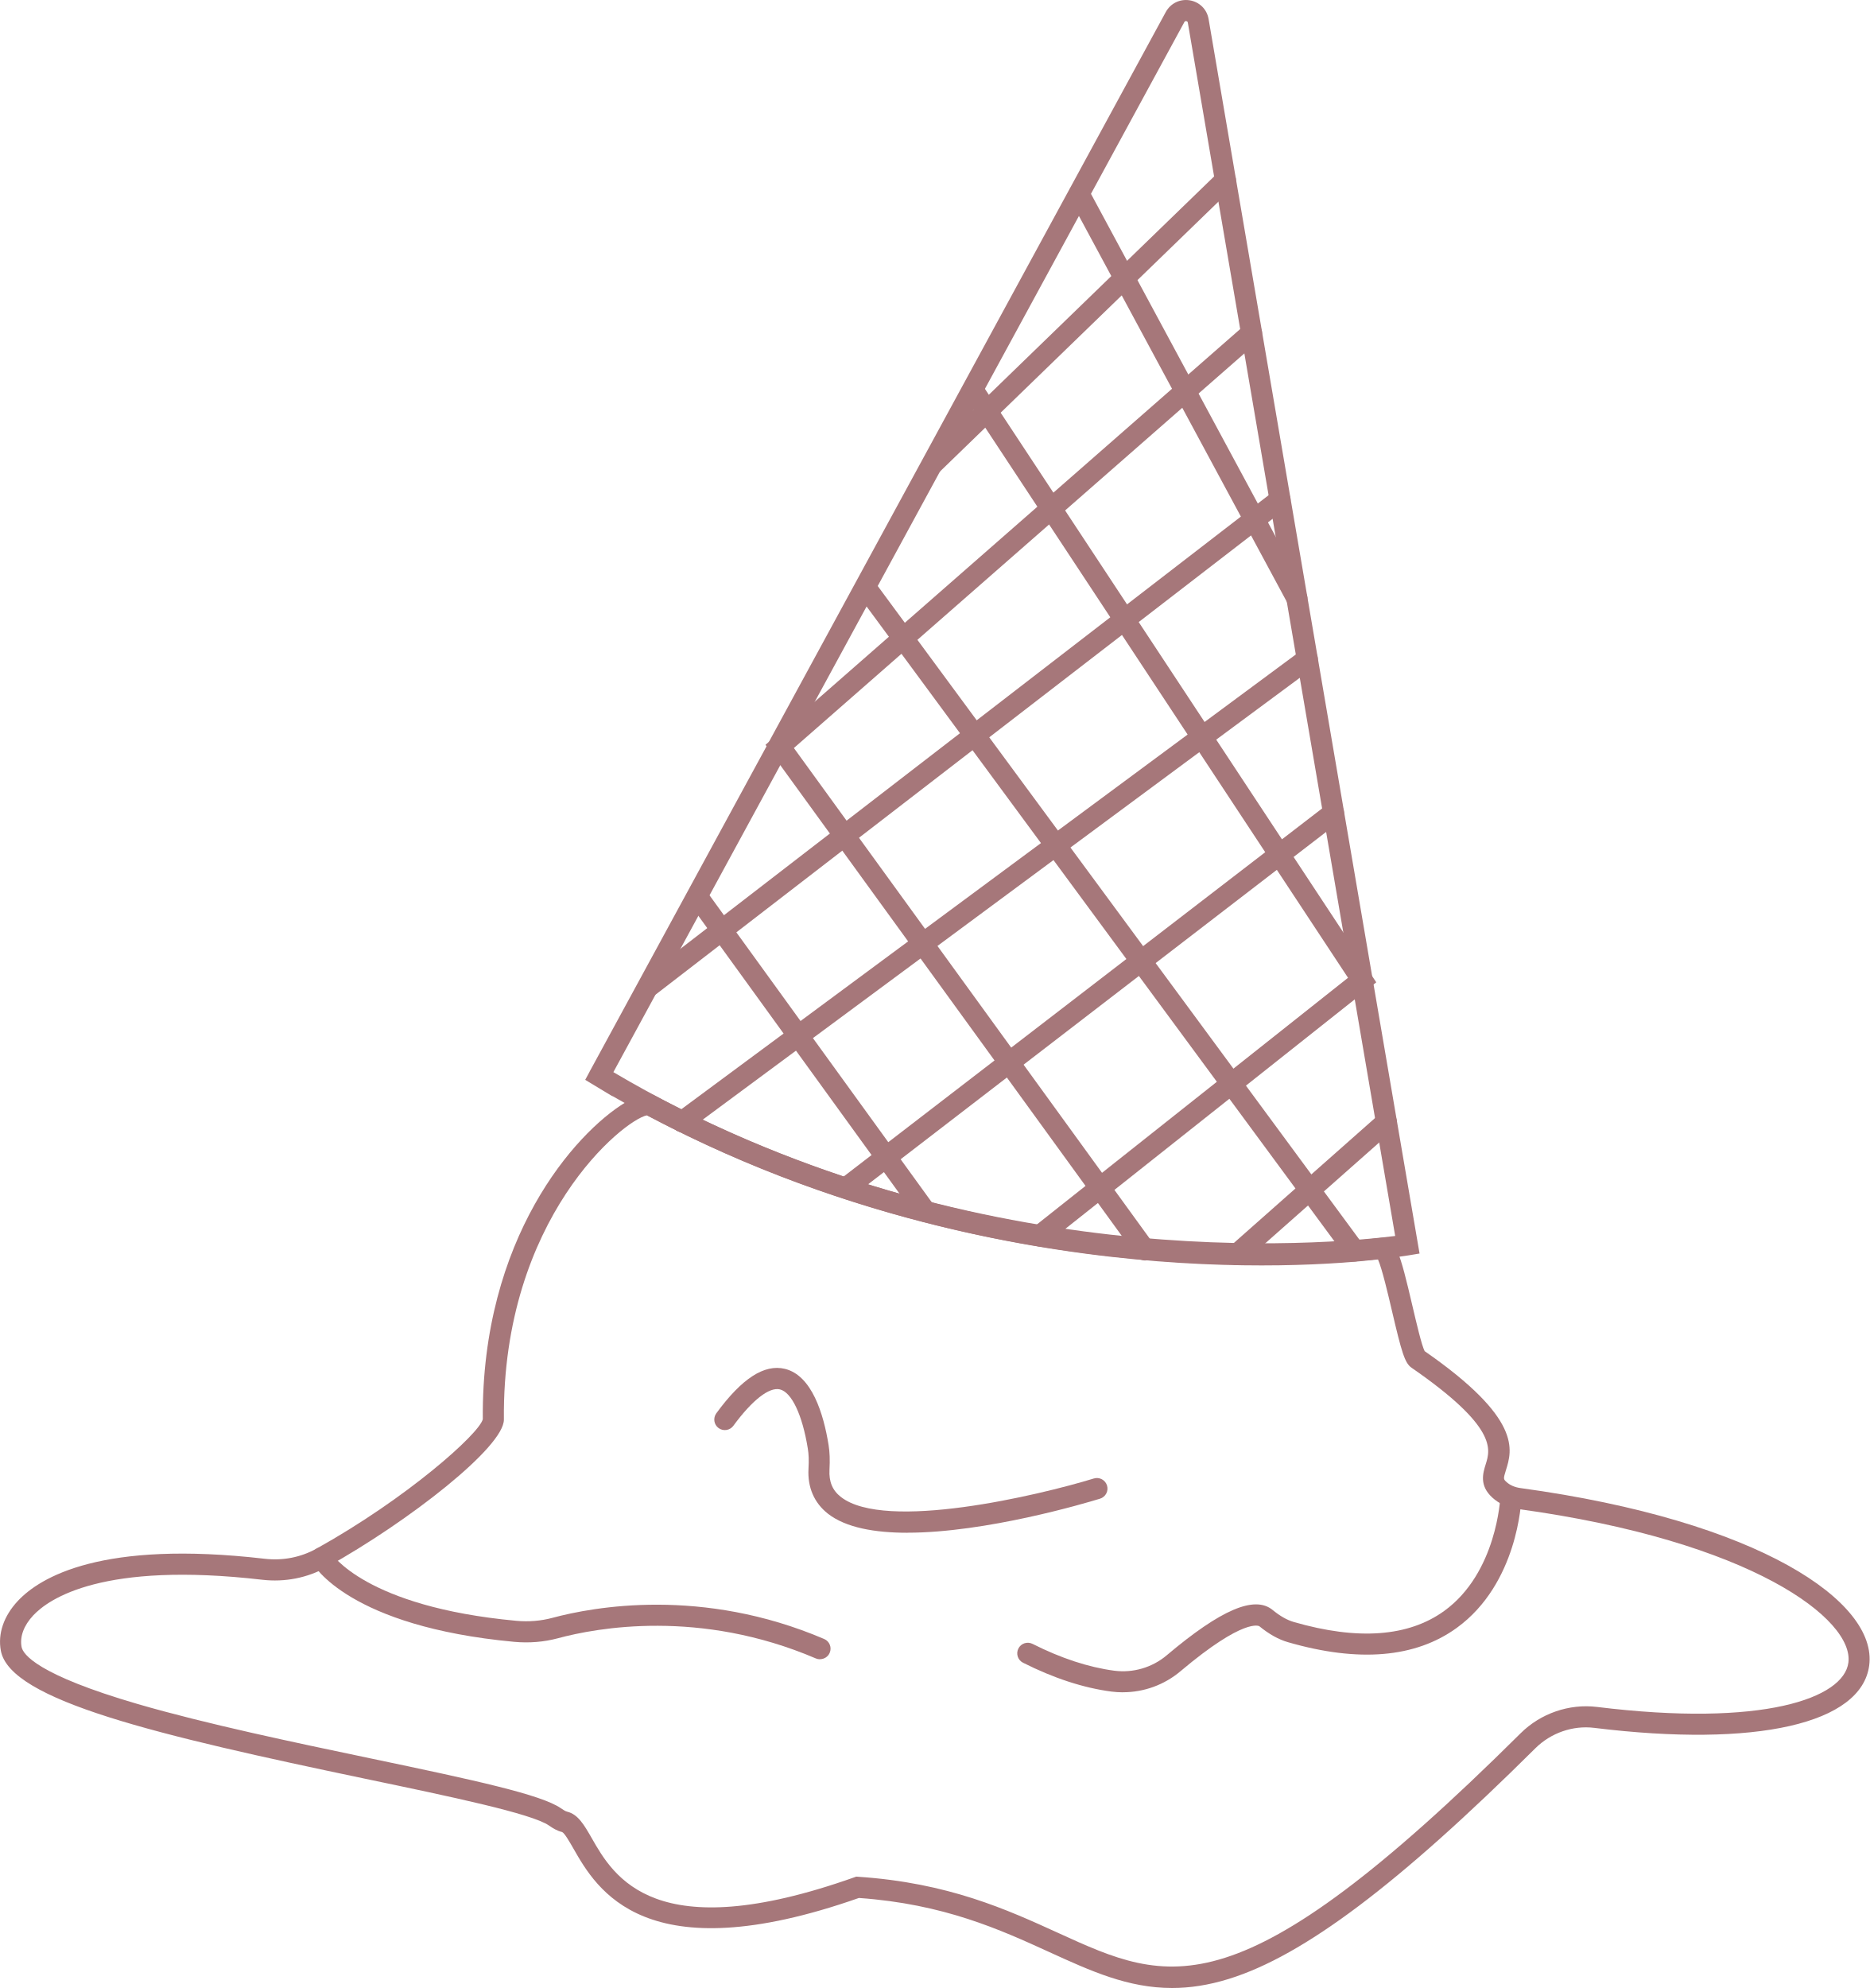
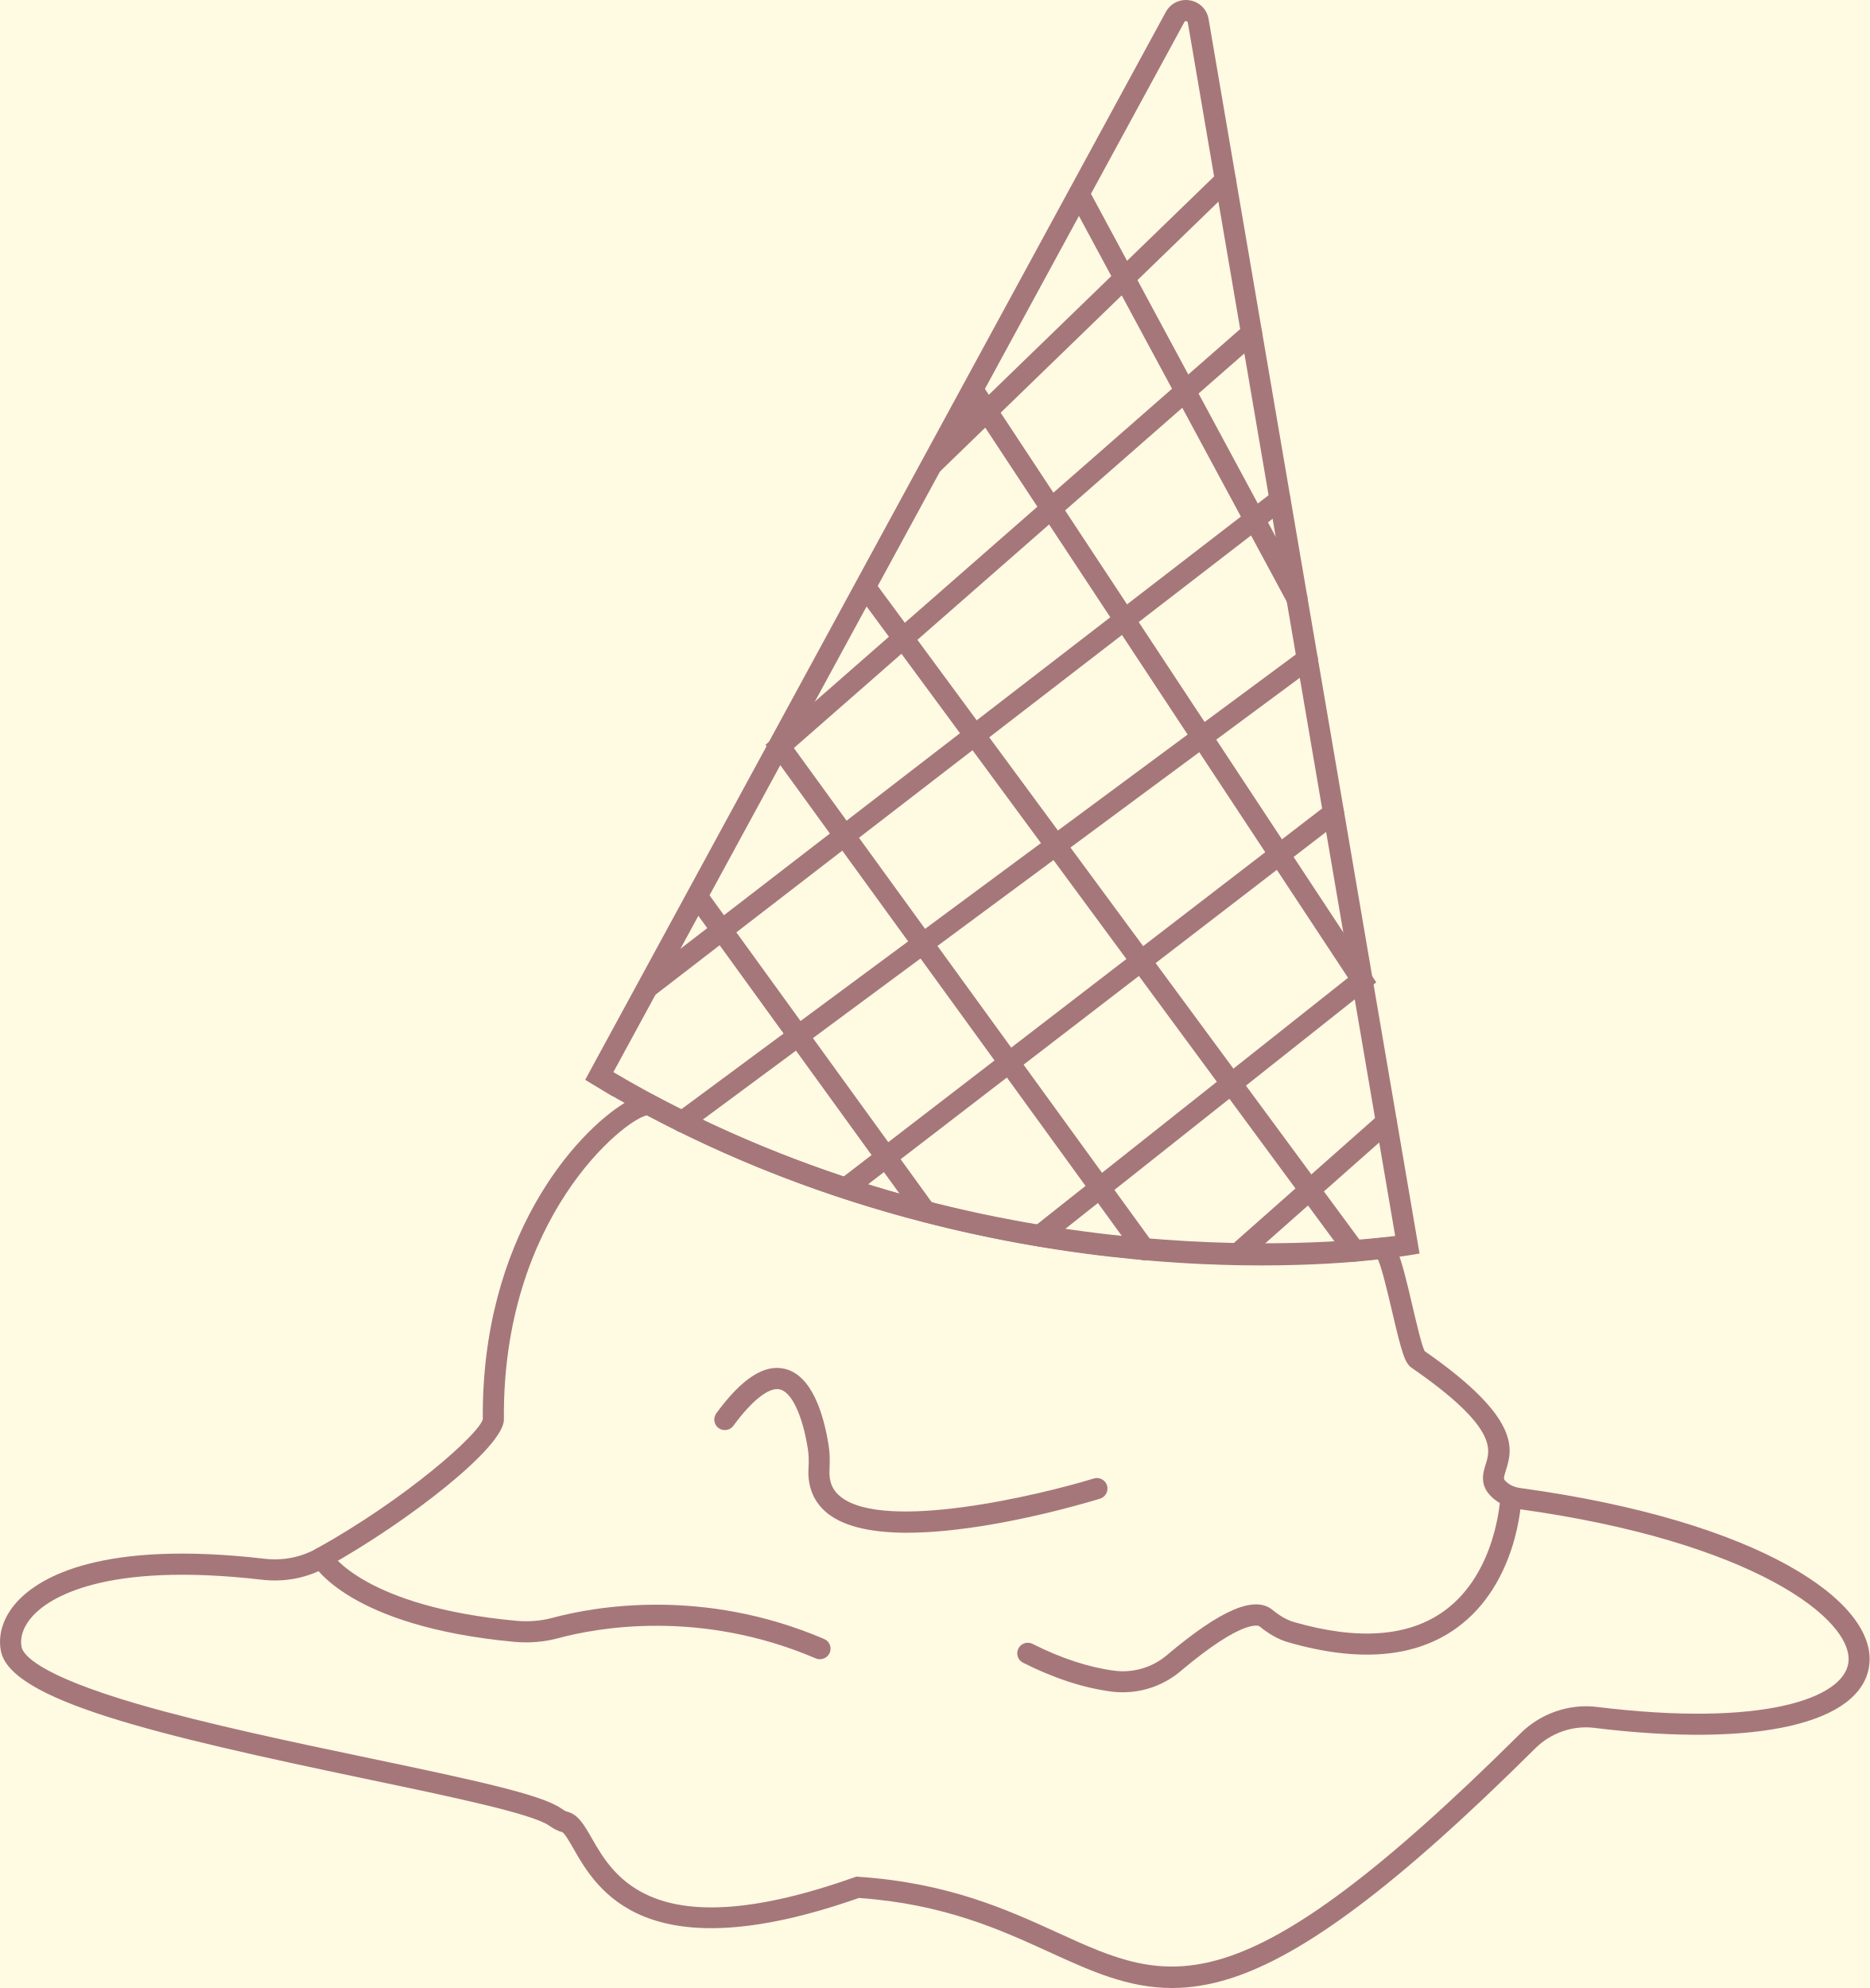
<svg xmlns="http://www.w3.org/2000/svg" id="Layer_1" data-name="Layer 1" viewBox="0 0 354.54 376.91">
+   <rect width="354.54" height="376.91" style="fill: #fffae2;" />
  <g id="iskugle2">
    <path d="M222.26,376.91c-8.37,0-15.42-3.22-23.24-6.79-9.39-4.29-20.02-9.14-36.15-10.28-40.63,14.27-49.74-1.68-54.13-9.36-.71-1.23-1.67-2.93-2.15-3.14-.98-.23-1.77-.74-2.5-1.24-3.27-2.26-18.58-5.46-34.78-8.85C29.93,329,1.92,322.43.16,312.96c-.6-3.21.54-6.56,3.21-9.42,4.23-4.53,15.93-11.59,46.82-8.01,3.45.4,6.86-.27,9.84-1.93,17.1-9.52,30.79-21.71,31.52-24.52-.29-34.32,17.53-54.29,26.99-60.04,3.38-2.06,4.85-1.73,5.66-1.3,64.09,33.93,125.87,28.4,137.6,26.95,2.8-.37,3.68,2.84,6.05,12.98.74,3.15,1.73,7.41,2.3,8.5,18.48,12.82,16.62,18.72,15.39,22.63-.5,1.59-.45,1.64.12,2.17.66.61,1.57,1,2.61,1.15,45.5,6.22,67.74,21.62,66.18,33.61-1.44,11.1-21.42,15.64-52.15,11.86-4.05-.5-8.21.95-11.15,3.86-26.01,25.83-43.93,39.32-58.11,43.73-3.9,1.21-7.45,1.73-10.8,1.73ZM162.32,355.79l.41.03c17.09,1.14,28.17,6.2,37.95,10.66,21.16,9.66,33.94,15.49,87.67-37.87,3.8-3.77,9.2-5.63,14.46-4.99,31.51,3.88,46.81-1.64,47.69-8.41,1.06-8.14-18.16-23.04-62.76-29.13-1.86-.25-3.51-1-4.77-2.16-2.5-2.29-1.77-4.62-1.24-6.32.88-2.81,2.22-7.04-14.07-18.29-1.28-.88-1.88-2.95-3.7-10.73-.72-3.08-1.87-8-2.66-9.8-14.07,1.61-75.24,6.11-138.64-27.32-4.38.88-27.46,19.46-27.11,57.67.05,5.19-18.01,19.3-33.57,27.97-3.72,2.07-7.96,2.9-12.25,2.41-30.23-3.5-40.45,3.57-43.44,6.77-1.78,1.91-2.56,4.02-2.2,5.96.26,1.4,2.93,5.26,22.02,10.83,12.96,3.77,29.46,7.23,44.02,10.28,20.02,4.19,32.49,6.89,36.23,9.48.43.29.84.57,1.18.65,2.07.49,3.22,2.5,4.68,5.04,4.16,7.28,11.9,20.82,49.71,7.43l.39-.14ZM122.87,211.42h0Z" style="fill: #a6777a;" />
    <path d="M155.5,314.59c-.26,0-.53-.05-.79-.16-22.01-9.42-41.54-5.82-48.91-3.83-2.65.71-5.44.94-8.3.68-31.27-2.91-37.99-14.47-38.26-14.96-.53-.97-.18-2.18.78-2.72.96-.53,2.17-.19,2.71.76.12.2,6.49,10.27,35.14,12.93,2.38.22,4.7.03,6.89-.56,7.77-2.09,28.36-5.89,51.52,4.01,1.02.43,1.49,1.61,1.05,2.62-.32.76-1.06,1.21-1.84,1.21Z" style="fill: #a6777a;" />
    <path d="M212.93,320.85c-.73,0-1.46-.05-2.19-.14-5.31-.7-10.94-2.54-16.75-5.47-.99-.5-1.38-1.7-.88-2.69s1.7-1.38,2.69-.88c5.41,2.73,10.61,4.43,15.47,5.08,3.58.47,7.22-.59,9.98-2.93,10.27-8.66,16.65-11.39,20.07-8.58,1.42,1.16,2.73,1.91,4.02,2.28,12.15,3.51,21.74,2.8,28.52-2.1,10-7.24,10.63-21.46,10.64-21.6.04-1.1.97-1.98,2.07-1.93,1.1.04,1.97.96,1.93,2.06-.02.66-.68,16.28-12.26,24.68-7.83,5.68-18.59,6.6-32,2.72-1.81-.52-3.59-1.52-5.44-3.03-.03-.02-2.79-1.72-14.96,8.54-3.06,2.58-6.93,3.98-10.89,3.98Z" style="fill: #a6777a;" />
    <path d="M172.07,290.6c-6.18,0-11.68-.96-15.08-3.62-2.6-2.04-3.88-4.99-3.68-8.52.09-1.57.05-2.75-.13-3.83-1.03-6.38-3.06-10.67-5.29-11.21-2.03-.49-5.25,2.03-8.83,6.9-.65.89-1.91,1.08-2.8.43-.89-.65-1.08-1.9-.43-2.8,4.84-6.61,9.09-9.36,12.99-8.43,5.13,1.23,7.35,8.54,8.3,14.45.22,1.37.27,2.82.17,4.69-.12,2.26.56,3.9,2.16,5.15,8.42,6.59,37.48-.29,47.97-3.5,1.05-.32,2.17.27,2.5,1.33.32,1.06-.27,2.17-1.33,2.5-2.87.88-21.66,6.45-36.53,6.45Z" style="fill: #a6777a;" />
  </g>
  <g id="isvaffel">
    <path d="M239.31,239.8c-6.21,0-13.29-.23-21.06-.86-25.84-2.1-64.22-9.23-102.1-31.13l-.02.03-1.78-1.07c-.16-.09-.31-.18-.45-.27l-2.93-1.77.73-1.35c.06-.13.13-.27.21-.41.01-.02.03-.05.06-.1L221.06,2.28c.9-1.65,2.69-2.52,4.54-2.22,1.86.31,3.27,1.71,3.58,3.56l40,234.04-1.98.33c-.59.1-11.06,1.8-27.9,1.8ZM116.31,203.27c66.25,39.17,135.72,32.64,148.25,31.06L225.24,4.3c-.01-.07-.04-.25-.29-.29-.25-.04-.34.12-.37.18l-108.27,199.08Z" style="fill: #a6777a;" />
    <path d="M176.93,89.89c-.52,0-1.04-.2-1.44-.61-.77-.79-.75-2.06.04-2.83l55.45-53.73c.79-.77,2.06-.75,2.83.04.77.79.75,2.06-.04,2.83l-55.45,53.73c-.39.38-.89.56-1.39.56Z" style="fill: #a6777a;" />
    <path d="M217.12,238.98c-.62,0-1.23-.29-1.62-.83l-70.34-96.94,90.85-79.56c.83-.73,2.09-.64,2.82.19.73.83.64,2.09-.19,2.82l-88.1,77.16,68.19,93.99c.65.89.45,2.14-.44,2.79-.36.26-.77.38-1.17.38Z" style="fill: #a6777a;" />
    <path d="M123.27,188.86c-.6,0-1.19-.27-1.59-.78-.67-.87-.51-2.13.36-2.81l119.46-92.11c.87-.67,2.13-.51,2.81.36.67.87.51,2.13-.36,2.81l-119.46,92.11c-.36.28-.79.42-1.22.42Z" style="fill: #a6777a;" />
    <path d="M129.36,214.67c-.61,0-1.22-.28-1.61-.81-.66-.89-.47-2.14.42-2.8l118.54-87.71c.89-.66,2.14-.47,2.8.42.66.89.47,2.14-.42,2.8l-118.54,87.71c-.36.26-.77.39-1.19.39Z" style="fill: #a6777a;" />
    <path d="M160.4,227.25c-.6,0-1.19-.27-1.59-.78-.67-.88-.51-2.13.37-2.8l92.48-71.13c.88-.67,2.13-.51,2.8.37.67.88.51,2.13-.37,2.8l-92.48,71.13c-.36.28-.79.42-1.22.42Z" style="fill: #a6777a;" />
    <path d="M175.48,231.68c-.62,0-1.23-.29-1.62-.83l-43.13-59.56c-.65-.89-.45-2.15.45-2.79.89-.65,2.15-.45,2.79.45l43.13,59.56c.65.89.45,2.15-.45,2.79-.35.26-.76.38-1.17.38Z" style="fill: #a6777a;" />
    <path d="M256.88,239.18c-.61,0-1.22-.28-1.61-.81l-92.7-125.77c-.66-.89-.47-2.14.42-2.8s2.14-.47,2.8.42l92.7,125.77c.66.89.47,2.14-.42,2.8-.36.26-.77.39-1.18.39Z" style="fill: #a6777a;" />
    <path d="M197.11,236.31c-.59,0-1.17-.26-1.57-.76-.69-.87-.54-2.12.33-2.81l59.75-47.36-72.79-110.36c-.61-.92-.35-2.16.57-2.77s2.16-.35,2.77.57l74.8,113.42-62.62,49.64c-.37.29-.81.43-1.24.43Z" style="fill: #a6777a;" />
    <path d="M245.93,115.45c-.71,0-1.4-.38-1.76-1.05l-41.3-76.65c-.52-.97-.16-2.19.81-2.71.97-.52,2.18-.16,2.71.81l41.3,76.65c.52.97.16,2.19-.81,2.71-.3.16-.63.24-.95.24Z" style="fill: #a6777a;" />
    <g>
      <line x1="262.89" y1="212.73" x2="234.48" y2="237.87" style="fill: #a6777a;" />
      <path d="M234.48,239.87c-.55,0-1.1-.23-1.5-.67-.73-.83-.65-2.09.17-2.82l28.42-25.14c.83-.73,2.09-.65,2.82.17s.65,2.09-.17,2.82l-28.42,25.14c-.38.34-.85.5-1.32.5Z" style="fill: #a6777a;" />
    </g>
  </g>
</svg>
